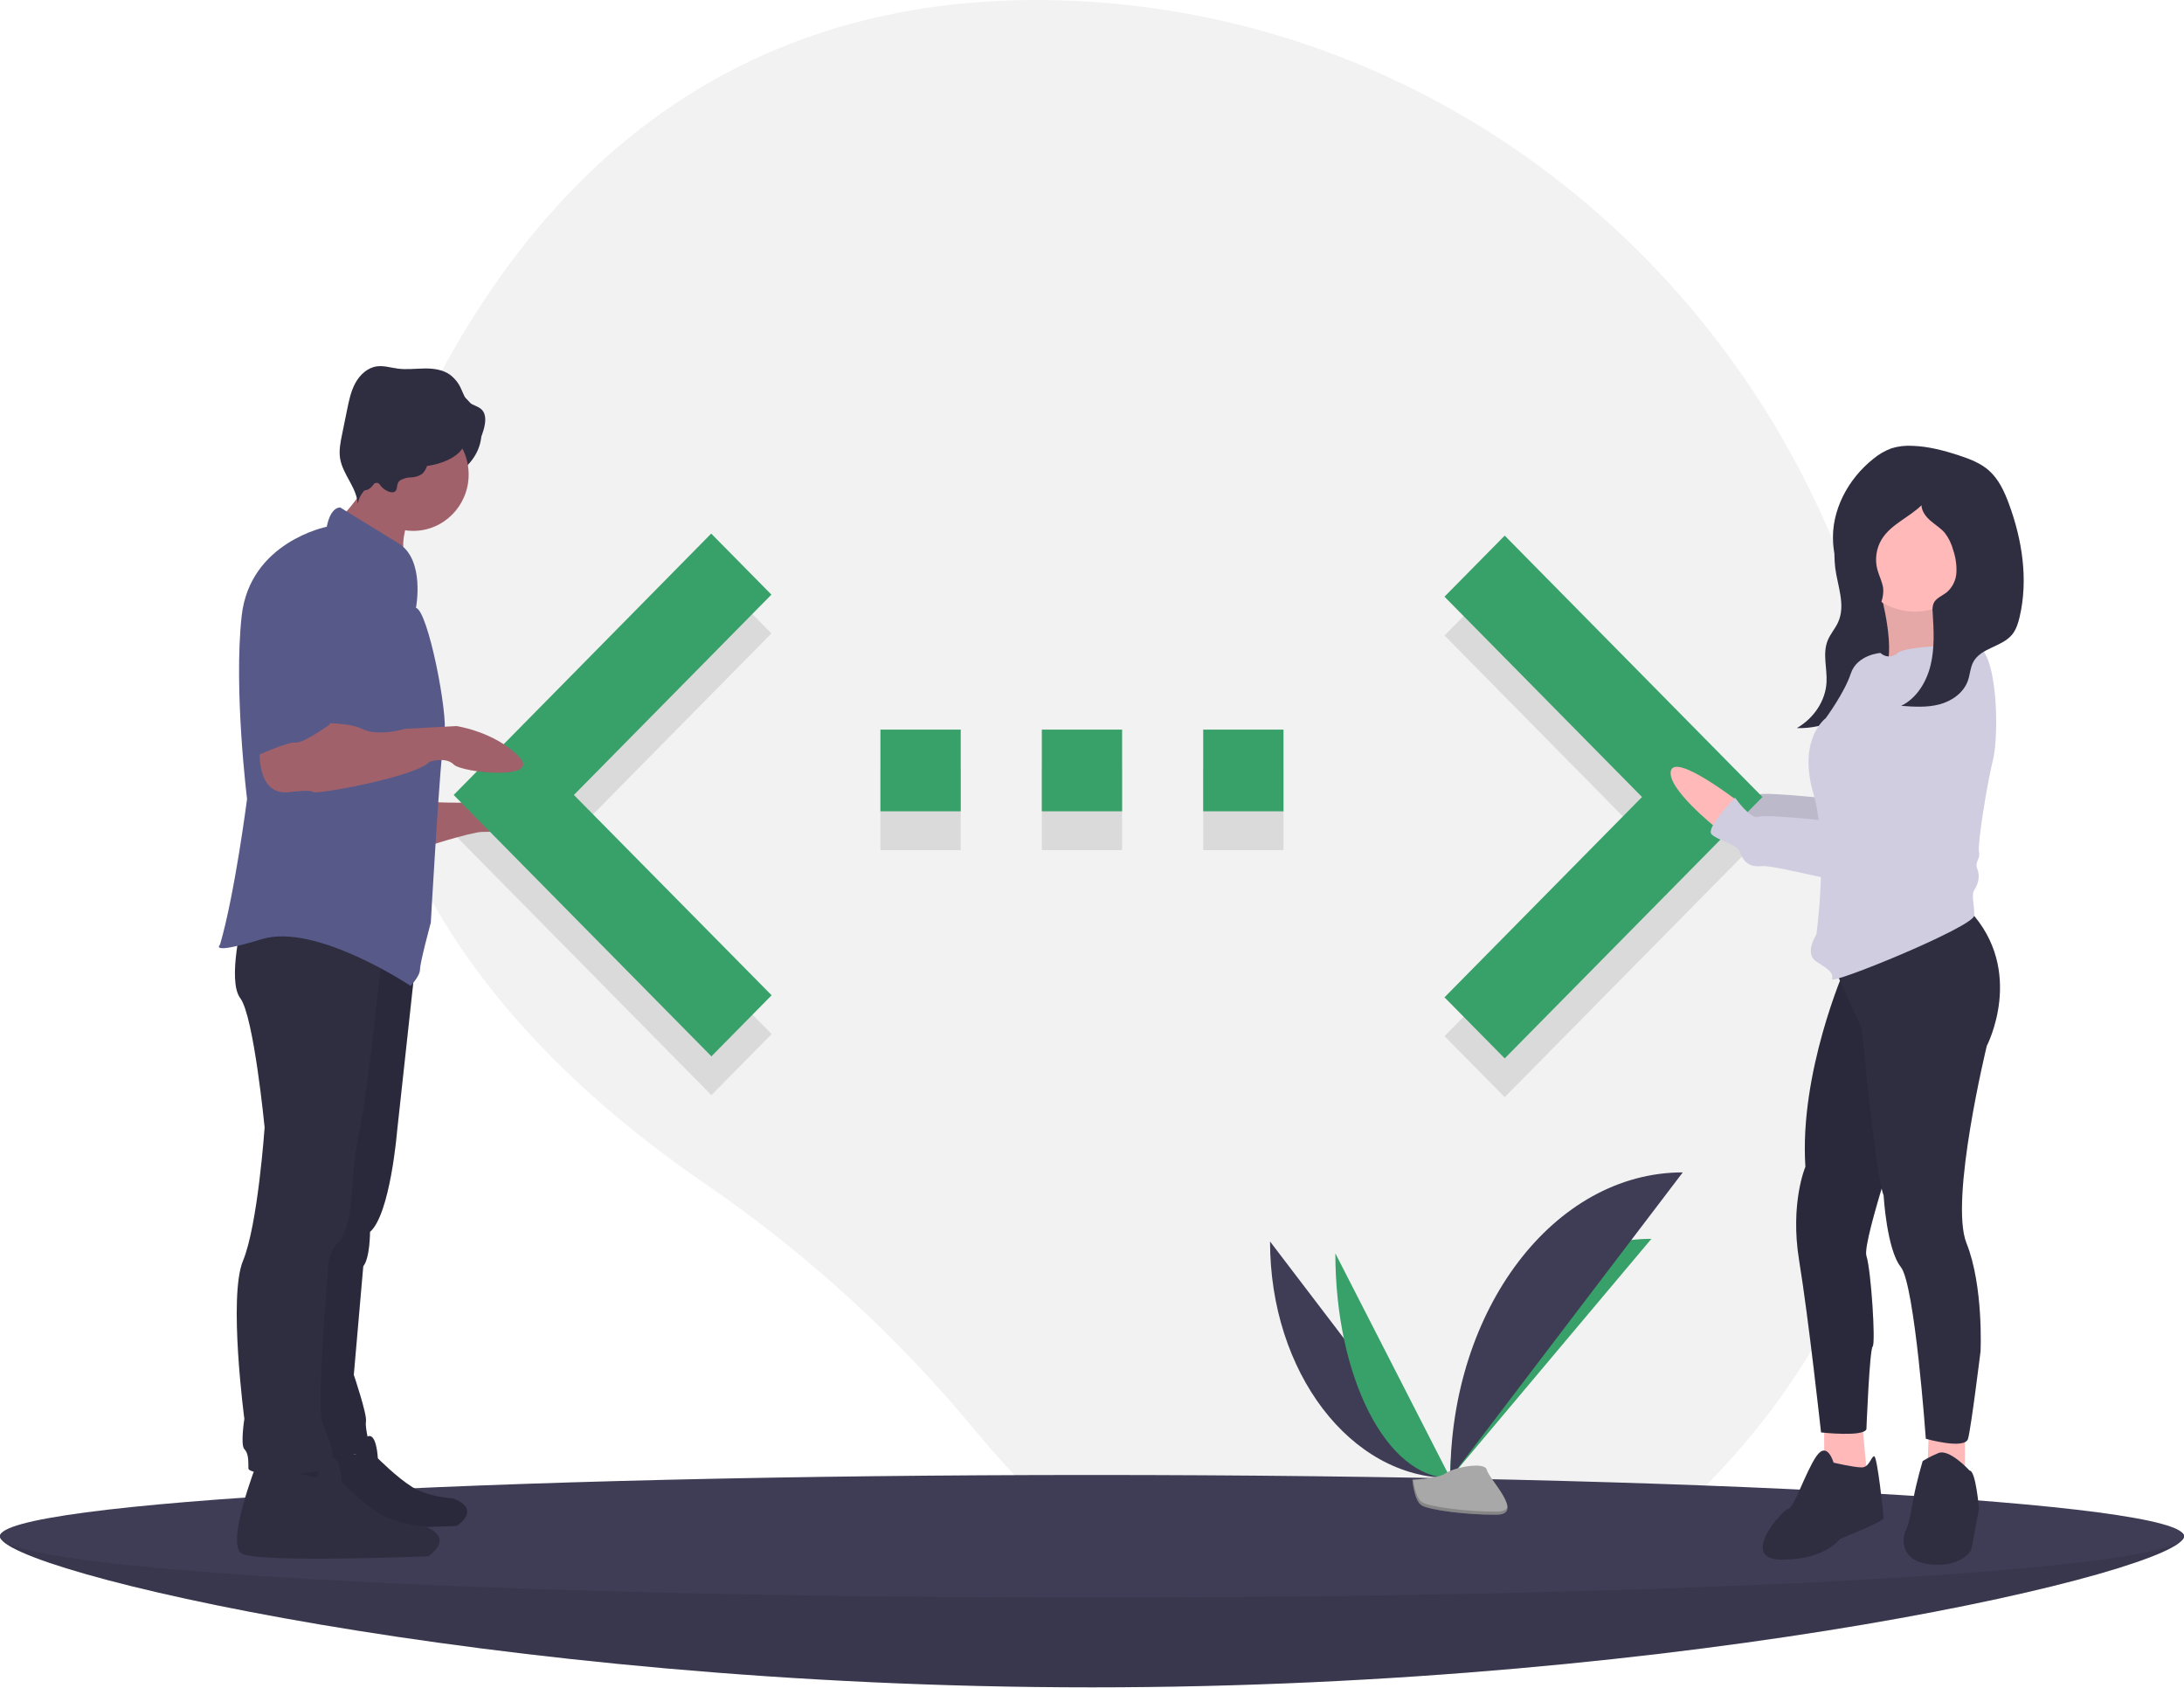
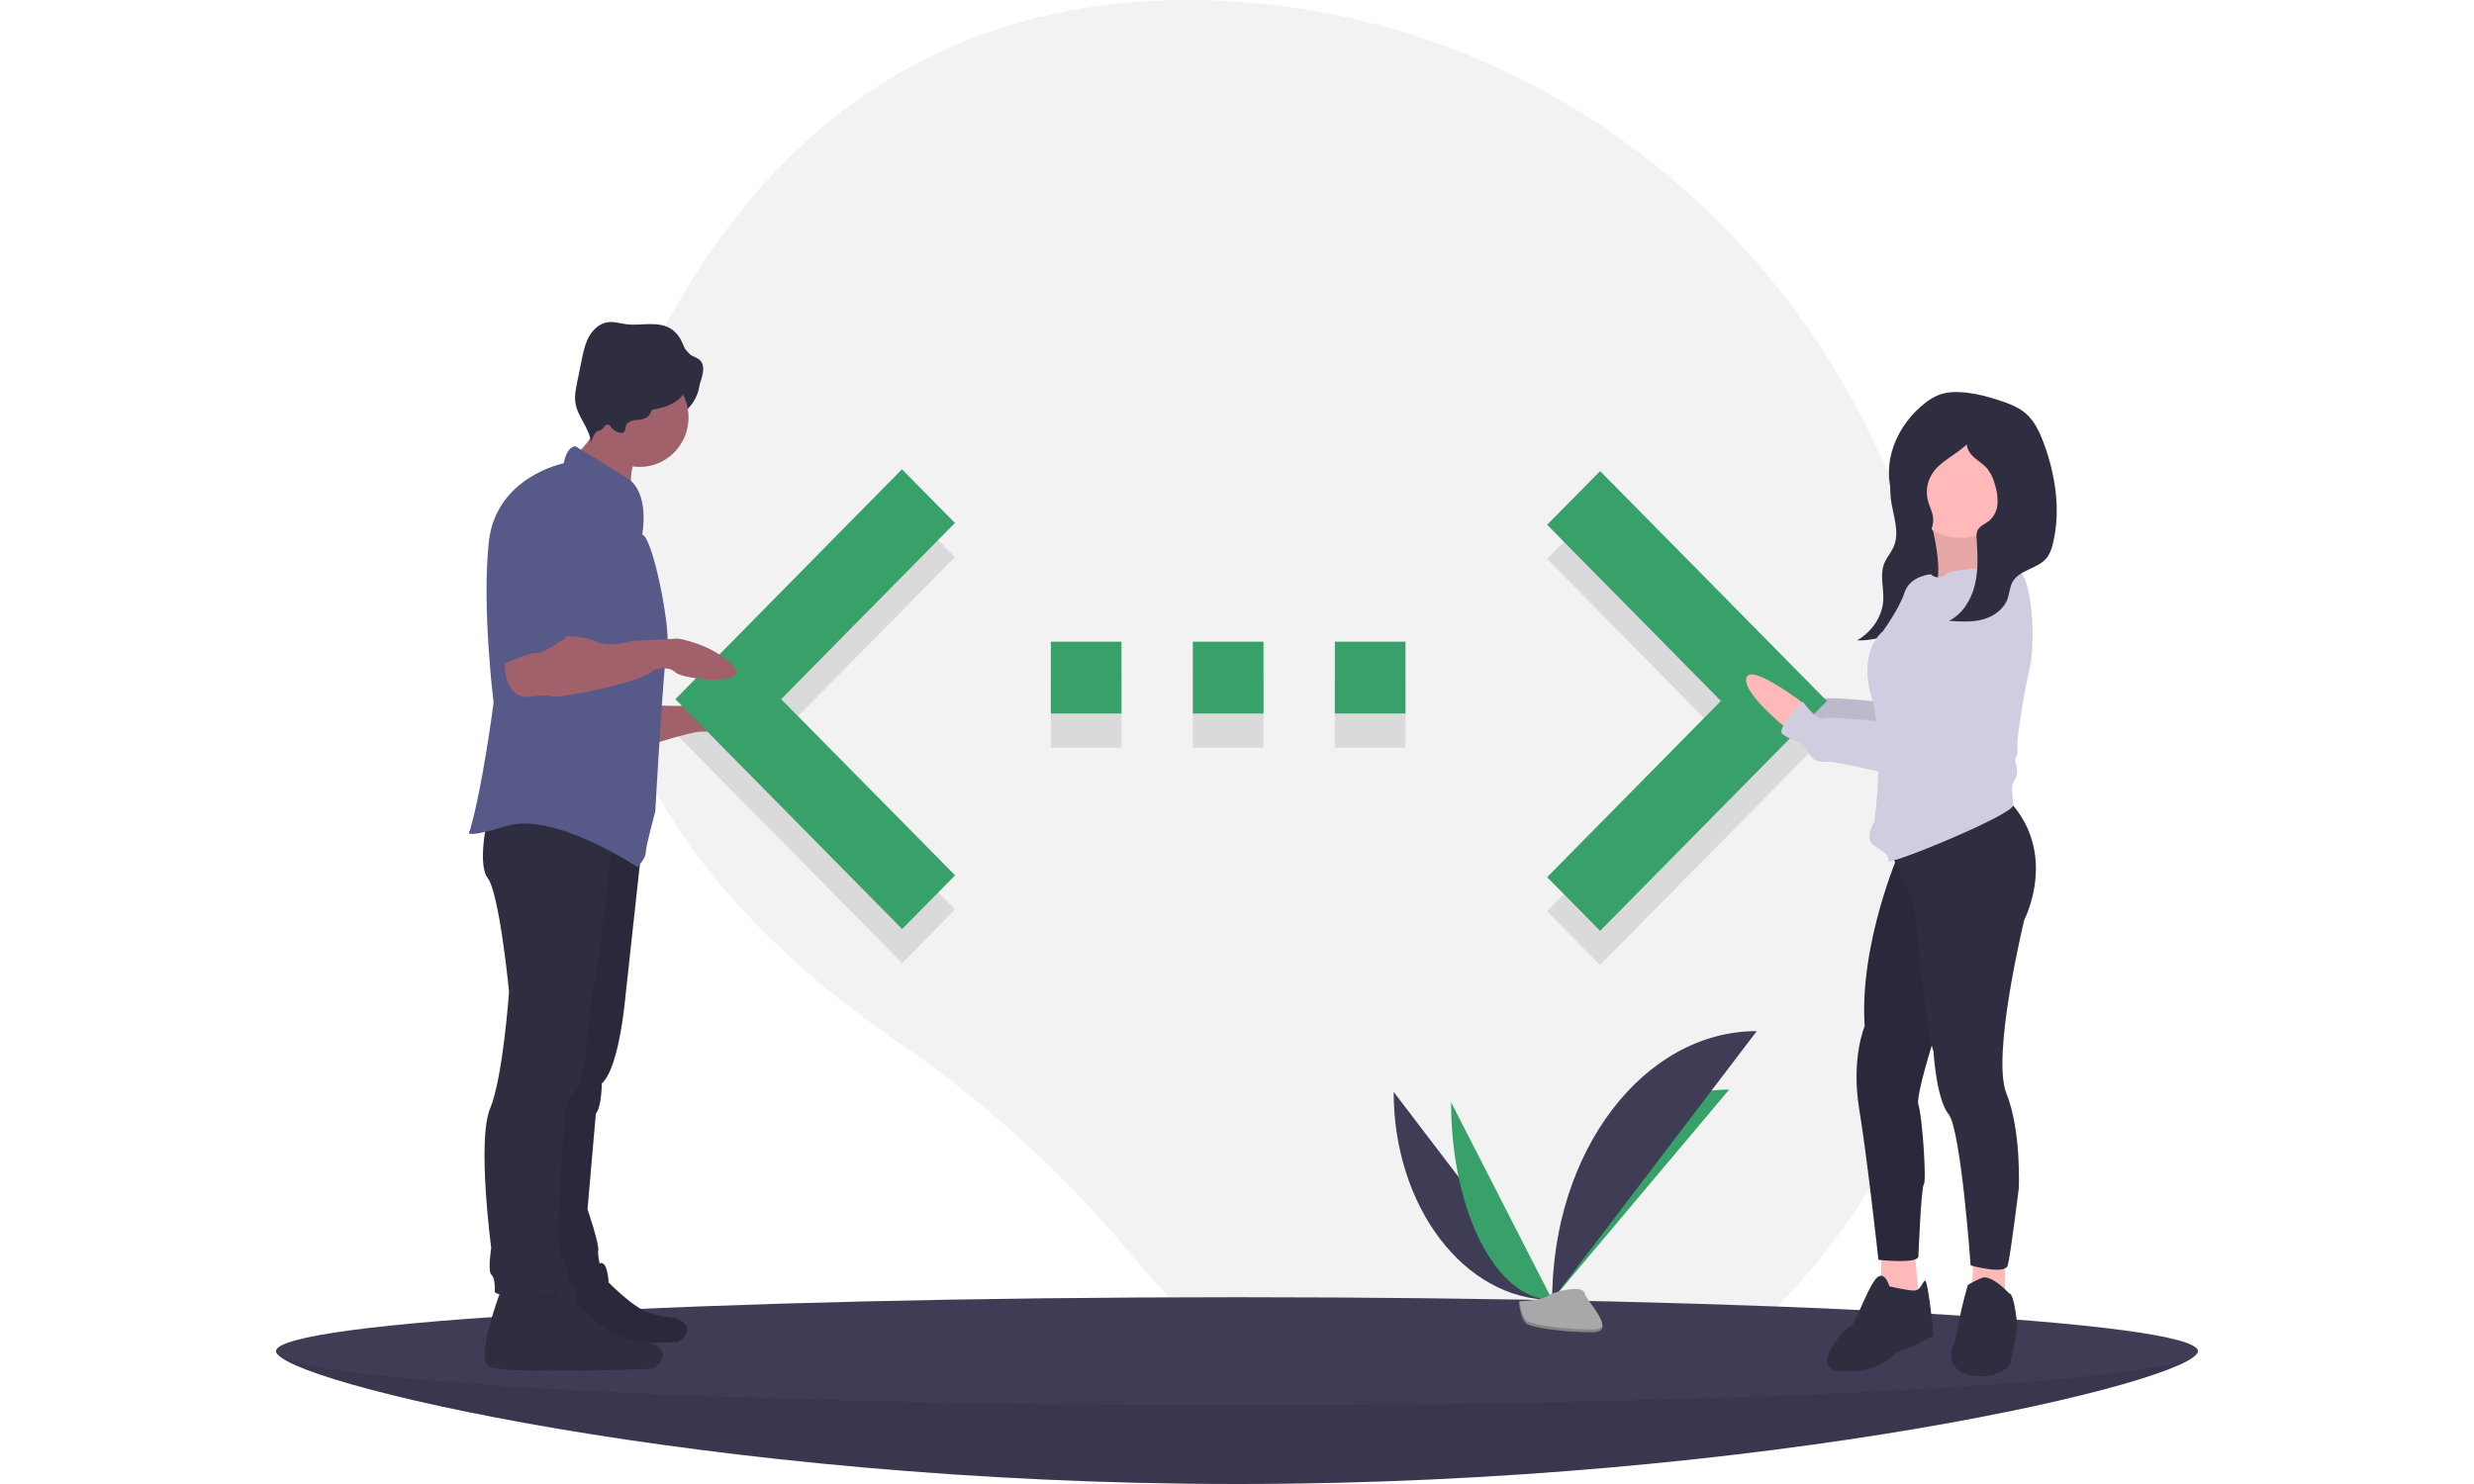
- <svg xmlns="http://www.w3.org/2000/svg" width="400" height="309" viewBox="0 0 400 309" fill="none">
+ <svg xmlns="http://www.w3.org/2000/svg" width="500" height="300" viewBox="0 0 400 309" fill="none">
  <path d="M343.745 123.177C326.164 52.858 265.417 2.098 194.112 0.062C156.416 -1.014 116.748 11.703 87.868 56.204C36.24 135.754 91.04 190.726 129.245 216.848C147.703 229.493 164.335 244.698 178.658 262.022C204.464 293.171 254.11 331.878 313.235 271.23C356.09 227.272 355.456 170.017 343.745 123.177Z" fill="#F2F2F2" />
  <path opacity="0.1" d="M264.559 189.745L300.735 153.059L264.559 116.374L275.588 105.193L322.794 153.059L275.588 200.926L264.559 189.745Z" fill="black" />
  <path opacity="0.1" d="M161.25 155.677H175.956V140.718H161.25V155.677ZM235.074 140.718H220.368V155.677H235.074V140.718ZM190.809 155.677H205.515V140.718H190.809V155.677Z" fill="black" />
  <path opacity="0.1" d="M141.324 189.371L105.11 152.685L141.287 116L130.257 104.818L83.088 152.685L130.294 200.552L141.324 189.371Z" fill="black" />
  <path d="M400 281.327C400 287.523 310.457 309 200 309C89.543 309 0 287.523 0 281.327C0 275.131 89.543 286.562 200 286.562C310.457 286.562 400 275.131 400 281.327Z" fill="#3F3D56" />
  <path opacity="0.1" d="M400 281.327C400 287.523 310.457 309 200 309C89.543 309 0 287.523 0 281.327C0 275.131 89.543 286.562 200 286.562C310.457 286.562 400 275.131 400 281.327Z" fill="black" />
  <path d="M200 292.546C310.457 292.546 400 287.523 400 281.327C400 275.131 310.457 270.108 200 270.108C89.543 270.108 0 275.131 0 281.327C0 287.523 89.543 292.546 200 292.546Z" fill="#3F3D56" />
  <path d="M232.609 227.35C232.609 251.289 247.374 270.66 265.62 270.66Z" fill="#3F3D56" />
  <path d="M265.62 270.66C265.62 246.452 282.097 226.863 302.459 226.863Z" fill="#38A169" />
  <path d="M244.569 229.52C244.569 252.26 253.985 270.66 265.62 270.66Z" fill="#38A169" />
  <path d="M265.62 270.66C265.62 239.728 284.665 214.697 308.2 214.697Z" fill="#3F3D56" />
  <path d="M258.675 270.966C258.675 270.966 263.357 270.819 264.768 269.797C266.179 268.775 271.969 267.555 272.319 269.194C272.669 270.833 279.355 277.345 274.069 277.389C268.784 277.432 261.788 276.551 260.38 275.679C258.972 274.806 258.675 270.966 258.675 270.966Z" fill="#A8A8A8" />
  <path opacity="0.2" d="M274.164 276.818C268.878 276.862 261.883 275.981 260.474 275.108C259.402 274.444 258.975 272.06 258.832 270.96C258.733 270.964 258.675 270.966 258.675 270.966C258.675 270.966 258.972 274.806 260.38 275.679C261.788 276.551 268.784 277.432 274.069 277.389C275.595 277.376 276.122 276.824 276.093 276.006C275.881 276.5 275.299 276.809 274.164 276.818Z" fill="black" />
  <path d="M318.211 143.171C318.211 143.171 306.891 134.43 306.032 137.634C305.173 140.838 314.338 148.121 314.338 148.121L318.211 143.171Z" fill="#FFB9B9" />
  <path opacity="0.1" d="M318.211 143.171C318.211 143.171 306.891 134.43 306.032 137.634C305.173 140.838 314.338 148.121 314.338 148.121L318.211 143.171Z" fill="black" />
  <path d="M355.578 115.494C355.578 115.494 342.118 139.964 341.831 143.46C341.545 146.956 341.545 147.247 340.399 146.956C339.254 146.664 323.502 144.917 322.07 145.499C320.638 146.082 317.774 142.003 317.774 142.003C317.774 142.003 312.333 147.538 313.478 148.704C314.624 149.869 318.061 150.451 318.633 151.908C319.206 153.365 320.065 154.821 322.643 154.53C325.221 154.238 342.69 159.191 344.982 158.317C347.273 157.443 347.846 155.986 348.991 155.986C350.137 155.986 352.428 154.821 352.428 154.53C352.428 154.238 360.447 138.799 360.447 138.799C360.447 138.799 369.898 117.825 355.578 115.494Z" fill="#D0CDE1" />
  <path opacity="0.1" d="M355.578 115.494C355.578 115.494 342.118 139.964 341.831 143.46C341.545 146.956 341.545 147.247 340.399 146.956C339.254 146.664 323.502 144.917 322.07 145.499C320.638 146.082 317.774 142.003 317.774 142.003C317.774 142.003 312.333 147.538 313.478 148.704C314.624 149.869 318.061 150.451 318.633 151.908C319.206 153.365 320.065 154.821 322.643 154.53C325.221 154.238 342.69 159.191 344.982 158.317C347.273 157.443 347.846 155.986 348.991 155.986C350.137 155.986 352.428 154.821 352.428 154.53C352.428 154.238 360.447 138.799 360.447 138.799C360.447 138.799 369.898 117.825 355.578 115.494Z" fill="black" />
  <path d="M336.049 99.362C335.927 100.909 335.952 102.465 336.123 104.007C336.558 107.354 338.072 110.843 336.641 113.967C336.122 115.101 335.242 116.089 334.763 117.236C333.749 119.666 334.668 122.36 334.53 124.946C334.352 128.286 332.264 131.504 329.087 133.335C334.515 133.506 339.676 130.777 343.092 127.057C346.507 123.337 348.409 118.723 349.835 114.107C350.567 111.94 351.037 109.689 351.234 107.405C351.347 106.093 351.196 104.772 350.789 103.521C350.288 102.3 349.627 101.152 348.825 100.11C347.97 98.887 347.091 97.639 345.83 96.73C344.276 95.609 341.279 94.484 339.217 94.647C336.689 94.847 336.156 97.577 336.049 99.362Z" fill="#2F2E41" />
  <path d="M344.409 108.503C344.409 108.503 347.559 119.864 344.982 123.068C342.404 126.273 360.447 121.612 360.447 121.612C360.447 121.612 351.569 112.581 355.865 106.755L344.409 108.503Z" fill="#FFB9B9" />
  <path opacity="0.1" d="M344.409 108.503C344.409 108.503 347.559 119.864 344.982 123.068C342.404 126.273 360.447 121.612 360.447 121.612C360.447 121.612 351.569 112.581 355.865 106.755L344.409 108.503Z" fill="black" />
  <path d="M264.559 182.639L300.735 145.954L264.559 109.269L275.588 98.087L322.794 145.954L275.588 193.821L264.559 182.639Z" fill="#38A169" />
  <path d="M334.099 259.984V268.432L338.394 273.676L342.118 271.928L340.972 259.693L334.099 259.984Z" fill="#FFB9B9" />
  <path d="M335.817 267.85C335.817 267.85 334.671 263.771 332.667 266.684C330.662 269.597 328.657 276.006 327.512 276.298C326.366 276.589 318.347 285.619 326.366 285.619C334.385 285.619 336.963 281.832 336.963 281.832C336.963 281.832 344.982 278.628 344.982 278.045C344.982 277.463 343.836 266.684 343.263 266.684C342.69 266.684 342.404 268.723 340.972 268.723C339.54 268.723 335.817 267.85 335.817 267.85Z" fill="#2F2E41" />
  <path d="M353.287 261.441L353.001 269.306L359.874 272.219V260.858L353.287 261.441Z" fill="#FFB9B9" />
  <path d="M360.733 269.306C360.733 269.306 357.01 265.228 355.005 266.102C354.014 266.508 353.056 266.995 352.141 267.558C352.141 267.558 350.996 271.345 350.423 274.55C349.85 277.754 349.564 279.211 348.991 280.376C348.418 281.541 347.845 285.911 353.573 286.493C359.301 287.076 361.02 283.872 361.02 283.872L362.452 276.298C362.452 276.298 361.879 269.306 360.733 269.306Z" fill="#2F2E41" />
  <path d="M337.822 177.543C337.822 177.543 329.516 196.479 330.662 213.666C330.662 213.666 327.798 220.366 329.516 230.853C331.235 241.34 333.526 262.315 333.526 262.315C333.526 262.315 341.258 263.189 341.831 261.732C341.831 261.732 342.404 247.166 342.977 246.584C343.55 246.001 342.69 232.601 341.831 229.979C340.972 227.357 349.85 201.431 349.85 201.431L347.559 169.095L337.822 177.543Z" fill="#2F2E41" />
  <path opacity="0.1" d="M337.822 177.543C337.822 177.543 329.516 196.479 330.662 213.666C330.662 213.666 327.798 220.366 329.516 230.853C331.235 241.34 333.526 262.315 333.526 262.315C333.526 262.315 341.258 263.189 341.831 261.732C341.831 261.732 342.404 247.166 342.977 246.584C343.55 246.001 342.69 232.601 341.831 229.979C340.972 227.357 349.85 201.431 349.85 201.431L347.559 169.095L337.822 177.543Z" fill="black" />
  <path d="M335.531 176.378L340.972 188.322C340.972 188.322 343.55 215.414 344.982 218.909C344.982 218.909 345.554 228.814 348.132 232.018C350.709 235.223 352.714 263.48 352.714 263.48C352.714 263.48 359.874 265.519 360.447 263.48C361.02 261.441 362.738 247.458 362.738 247.458C362.738 247.458 363.311 235.514 360.16 227.649C357.01 219.783 363.884 191.526 363.884 191.526C363.884 191.526 371.043 177.835 360.733 166.765L335.531 176.378Z" fill="#2F2E41" />
  <path d="M350.709 111.999C357.194 111.999 362.452 106.651 362.452 100.055C362.452 93.459 357.194 88.111 350.709 88.111C344.224 88.111 338.967 93.459 338.967 100.055C338.967 106.651 344.224 111.999 350.709 111.999Z" fill="#FFB9B9" />
  <path d="M361.592 118.116C361.592 118.116 349.278 118.116 347.559 119.573C347.134 119.984 346.57 120.213 345.984 120.213C345.398 120.213 344.834 119.984 344.409 119.573C344.409 119.573 340.113 119.864 338.967 123.36C337.822 126.855 334.385 131.516 334.385 131.516C334.385 131.516 329.23 135.303 332.094 145.208C334.958 155.112 332.667 171.135 332.667 171.135C332.667 171.135 330.376 174.63 332.667 176.087C334.958 177.543 335.817 178.126 335.531 179.291C335.244 180.456 361.592 169.678 361.592 167.639C361.592 165.6 361.02 163.852 361.592 162.978C362.165 162.104 362.738 160.647 362.165 159.191C361.592 157.734 362.738 157.443 362.452 155.986C362.165 154.53 363.884 143.751 365.029 139.09C366.175 134.429 365.888 118.407 361.592 118.116Z" fill="#D0CDE1" />
  <path d="M318.211 146.667C318.211 146.667 306.891 137.925 306.032 141.13C305.173 144.334 314.338 151.617 314.338 151.617L318.211 146.667Z" fill="#FFB9B9" />
  <path d="M355.578 119.573C355.578 119.573 342.118 144.043 341.831 147.538C341.545 151.034 341.545 151.325 340.399 151.034C339.254 150.743 323.502 148.995 322.07 149.578C320.638 150.16 317.774 146.082 317.774 146.082C317.774 146.082 312.333 151.617 313.478 152.782C314.624 153.947 318.061 154.53 318.633 155.986C319.206 157.443 320.065 158.9 322.643 158.608C325.221 158.317 342.69 163.269 344.982 162.395C347.273 161.521 347.846 160.065 348.991 160.065C350.137 160.065 352.428 158.9 352.428 158.608C352.428 158.317 360.447 142.877 360.447 142.877C360.447 142.877 369.898 121.903 355.578 119.573Z" fill="#D0CDE1" />
  <path d="M344.895 107.686C344.732 106.503 344.137 105.43 343.831 104.276C343.592 103.353 343.539 102.391 343.675 101.446C343.811 100.502 344.134 99.595 344.623 98.781C346.308 96.014 349.614 94.788 351.92 92.532C351.968 93.681 352.752 94.663 353.618 95.402C354.485 96.141 355.479 96.741 356.212 97.616C356.917 98.539 357.431 99.598 357.723 100.729C358.175 102.039 358.377 103.424 358.32 104.811C358.287 105.504 358.115 106.183 357.816 106.807C357.517 107.431 357.097 107.986 356.58 108.439C355.721 109.13 354.521 109.524 354.106 110.555C353.943 111.07 353.896 111.615 353.968 112.151C354.165 115.356 354.349 118.618 353.607 121.74C352.865 124.861 351.047 127.877 348.198 129.26C350.539 129.429 352.93 129.594 355.201 128.993C357.473 128.392 359.645 126.878 360.428 124.627C360.814 123.517 360.851 122.282 361.4 121.245C362.789 118.621 366.626 118.501 368.51 116.218C369.264 115.305 369.629 114.128 369.9 112.967C371.491 106.137 370.373 98.884 367.95 92.311C367.115 90.046 366.076 87.765 364.285 86.173C362.761 84.818 360.815 84.071 358.89 83.434C356.082 82.503 353.188 81.741 350.236 81.643C348.954 81.566 347.668 81.719 346.437 82.094C345.222 82.54 344.092 83.195 343.094 84.031C338.47 87.691 335.321 93.541 335.739 99.486C335.992 103.084 337.49 106.488 339.415 109.517C340.088 110.576 341.679 112.835 343.158 112.169C344.499 111.565 345.071 108.963 344.895 107.686Z" fill="#2F2E41" />
  <path d="M161.25 148.572H175.956V133.613H161.25V148.572ZM235.074 133.613H220.368V148.572H235.074V133.613ZM190.809 148.572H205.515V133.613H190.809V148.572Z" fill="#38A169" />
  <path d="M75.811 89.036C82.645 89.036 88.185 84.641 88.185 79.219C88.185 73.797 82.645 69.402 75.811 69.402C68.977 69.402 63.437 73.797 63.437 79.219C63.437 84.641 68.977 89.036 75.811 89.036Z" fill="#2F2E41" />
  <path d="M77.915 146.807C77.915 146.807 89.051 147.563 91.031 146.052C93.011 144.542 101.425 148.066 102.167 150.08C102.91 152.094 90.288 152.345 88.309 152.345C86.329 152.345 76.925 155.366 76.925 155.366L77.915 146.807Z" fill="#A0616A" />
  <path d="M54.983 264.067C54.983 264.067 49.792 277.379 52.5 278.986C55.208 280.593 83.641 279.445 83.641 279.445C83.641 279.445 88.379 276.461 82.964 274.396C82.964 274.396 78.451 274.166 75.517 272.33C72.584 270.494 69.199 267.051 69.199 267.051C69.199 267.051 68.973 262.001 67.168 263.149C66.628 263.511 66.168 263.984 65.818 264.537C65.469 265.09 65.236 265.712 65.137 266.362L54.983 264.067Z" fill="#2F2E41" />
  <path opacity="0.1" d="M54.983 264.067C54.983 264.067 49.792 277.379 52.5 278.986C55.208 280.593 83.641 279.445 83.641 279.445C83.641 279.445 88.379 276.461 82.964 274.396C82.964 274.396 78.451 274.166 75.517 272.33C72.584 270.494 69.199 267.051 69.199 267.051C69.199 267.051 68.973 262.001 67.168 263.149C66.628 263.511 66.168 263.984 65.818 264.537C65.469 265.09 65.236 265.712 65.137 266.362L54.983 264.067Z" fill="black" />
  <path d="M141.324 182.265L105.11 145.58L141.287 108.895L130.257 97.713L83.088 145.58L130.294 193.447L141.324 182.265Z" fill="#38A169" />
  <path d="M46.98 268.139C46.98 268.139 41.288 282.74 44.258 284.502C47.227 286.264 78.409 285.005 78.409 285.005C78.409 285.005 83.606 281.733 77.667 279.467C77.667 279.467 72.718 279.215 69.5 277.202C66.283 275.188 62.571 271.412 62.571 271.412C62.571 271.412 62.324 265.874 60.344 267.133C59.751 267.529 59.247 268.048 58.864 268.655C58.48 269.262 58.225 269.944 58.116 270.657L46.98 268.139Z" fill="#2F2E41" />
  <path d="M76.182 175.504L72.718 207.222C72.718 207.222 71.48 222.325 67.768 225.598C67.768 225.598 67.768 230.38 66.531 231.891L64.798 251.777C64.798 251.777 67.273 259.077 67.025 260.336C66.778 261.595 68.015 265.622 67.768 266.126C67.52 266.629 55.889 266.126 55.889 266.126L58.364 225.598L66.036 169.211L76.182 175.504Z" fill="#2F2E41" />
  <path opacity="0.1" d="M76.182 175.504L72.718 207.222C72.718 207.222 71.48 222.325 67.768 225.598C67.768 225.598 67.768 230.38 66.531 231.891L64.798 251.777C64.798 251.777 67.273 259.077 67.025 260.336C66.778 261.595 68.015 265.622 67.768 266.126C67.52 266.629 55.889 266.126 55.889 266.126L58.364 225.598L66.036 169.211L76.182 175.504Z" fill="black" />
  <path d="M69.995 174.497C69.995 174.497 67.273 200.425 66.036 205.963C65.258 209.61 64.761 213.313 64.551 217.039C64.551 217.039 64.303 225.094 62.076 227.36C61.424 228.016 60.912 228.802 60.572 229.668C60.231 230.534 60.069 231.462 60.096 232.394C60.096 232.394 57.869 257.819 59.106 260.839C60.344 263.86 61.581 266.377 60.344 268.391C59.106 270.405 45.495 270.405 45.495 268.895C45.495 267.384 45.495 266.126 44.753 265.37C44.01 264.615 44.753 259.833 44.753 259.833C44.753 259.833 41.783 237.429 44.505 230.884C47.227 224.339 48.465 206.467 48.465 206.467C48.465 206.467 46.485 186.077 44.01 182.804C41.535 179.532 44.505 167.953 44.505 167.953L69.995 174.497Z" fill="#2F2E41" />
  <path d="M63.028 93.98C63.316 94.647 64.004 95.018 64.631 95.37C68.264 97.406 71.306 100.358 74.302 103.276C73.555 100.698 73.714 97.936 74.753 95.466C75.111 94.623 75.579 93.717 75.324 92.837C75.136 92.19 74.594 91.723 74.069 91.31C72.846 90.348 71.568 89.461 70.242 88.654C69.315 88.09 67.41 86.589 66.347 86.752C66.291 88.213 66.262 89.52 65.633 90.886C65.483 91.21 63.138 94.235 63.028 93.98Z" fill="#A0616A" />
  <path d="M75.687 97.218C81.291 97.218 85.834 92.597 85.834 86.897C85.834 81.197 81.291 76.576 75.687 76.576C70.084 76.576 65.541 81.197 65.541 86.897C65.541 92.597 70.084 97.218 75.687 97.218Z" fill="#A0616A" />
  <path d="M76.182 111.314C76.182 111.314 77.915 102.504 72.965 99.483C68.016 96.462 62.324 92.938 62.324 92.938C62.324 92.938 60.591 92.686 59.849 96.462C59.849 96.462 45.742 99.231 44.258 112.824C42.773 126.418 45.248 146.304 45.248 146.304C45.248 146.304 43.02 163.673 40.298 172.987C40.298 172.987 38.071 175.001 47.97 171.98C57.869 168.959 75.192 180.539 75.192 180.539C75.192 180.539 76.925 178.777 76.925 177.518C76.925 176.259 78.904 168.959 78.904 168.959C78.904 168.959 80.637 137.997 81.379 134.473C82.122 130.949 78.409 111.817 76.182 111.314Z" fill="#575A89" />
  <path d="M73.296 87.96C73.906 87.616 74.589 87.431 75.286 87.421C75.984 87.41 76.665 87.204 77.254 86.824C78.213 86.076 78.283 84.629 78.984 83.628C79.999 82.179 82.025 82.005 83.773 82.077C84.842 82.121 85.993 82.186 86.893 81.598C87.818 80.995 88.237 79.857 88.548 78.785C88.917 77.518 89.155 75.969 88.242 75.029C87.608 74.377 86.607 74.248 85.902 73.675C85.172 73.081 84.871 72.114 84.474 71.252C84.022 70.203 83.308 69.292 82.402 68.612C81.073 67.672 79.375 67.462 77.757 67.479C76.139 67.497 74.514 67.713 72.908 67.511C71.592 67.346 70.281 66.901 68.969 67.098C67.298 67.349 65.915 68.632 65.091 70.132C64.268 71.633 63.915 73.346 63.572 75.028L62.64 79.605C62.351 81.024 62.061 82.481 62.284 83.913C62.747 86.881 65.327 89.24 65.505 92.24C65.674 91.412 66.043 90.639 66.579 89.992C67.114 89.344 67.799 88.842 68.572 88.53C68.766 88.433 68.986 88.406 69.197 88.453C69.453 88.536 69.603 88.797 69.765 89.015C70.189 89.589 71.521 90.458 72.276 90.052C72.951 89.688 72.447 88.546 73.296 87.96Z" fill="#2F2E41" />
  <path d="M47.722 134.976C47.722 134.976 45.99 146.052 53.167 145.045C53.167 145.045 56.879 144.542 57.374 145.045C57.869 145.549 76.182 142.276 78.657 139.507C78.657 139.507 81.627 138.5 83.112 140.011C84.596 141.521 99.445 143.032 94.99 138.5C90.536 133.969 83.606 132.963 83.606 132.963L74.202 133.466C74.202 133.466 69.253 134.976 66.283 133.466C63.313 131.956 54.899 132.459 54.899 132.459L47.722 134.976Z" fill="#A0616A" />
  <path d="M57.869 99.987C57.869 99.987 46.732 101.245 46.732 117.607V138.501C46.732 138.501 52.919 135.732 54.157 135.983C55.394 136.235 60.344 132.711 60.344 132.711C60.344 132.711 66.036 119.118 65.541 115.342C65.046 111.566 65.293 100.49 57.869 99.987Z" fill="#575A89" />
  <path d="M75.687 85.512C80.949 85.512 85.215 83.258 85.215 80.478C85.215 77.697 80.949 75.443 75.687 75.443C70.425 75.443 66.159 77.697 66.159 80.478C66.159 83.258 70.425 85.512 75.687 85.512Z" fill="#2F2E41" />
  <path d="M66.778 89.792C68.623 89.792 70.119 86.016 70.119 81.359C70.119 76.701 68.623 72.926 66.778 72.926C64.933 72.926 63.437 76.701 63.437 81.359C63.437 86.016 64.933 89.792 66.778 89.792Z" fill="#2F2E41" />
</svg>
